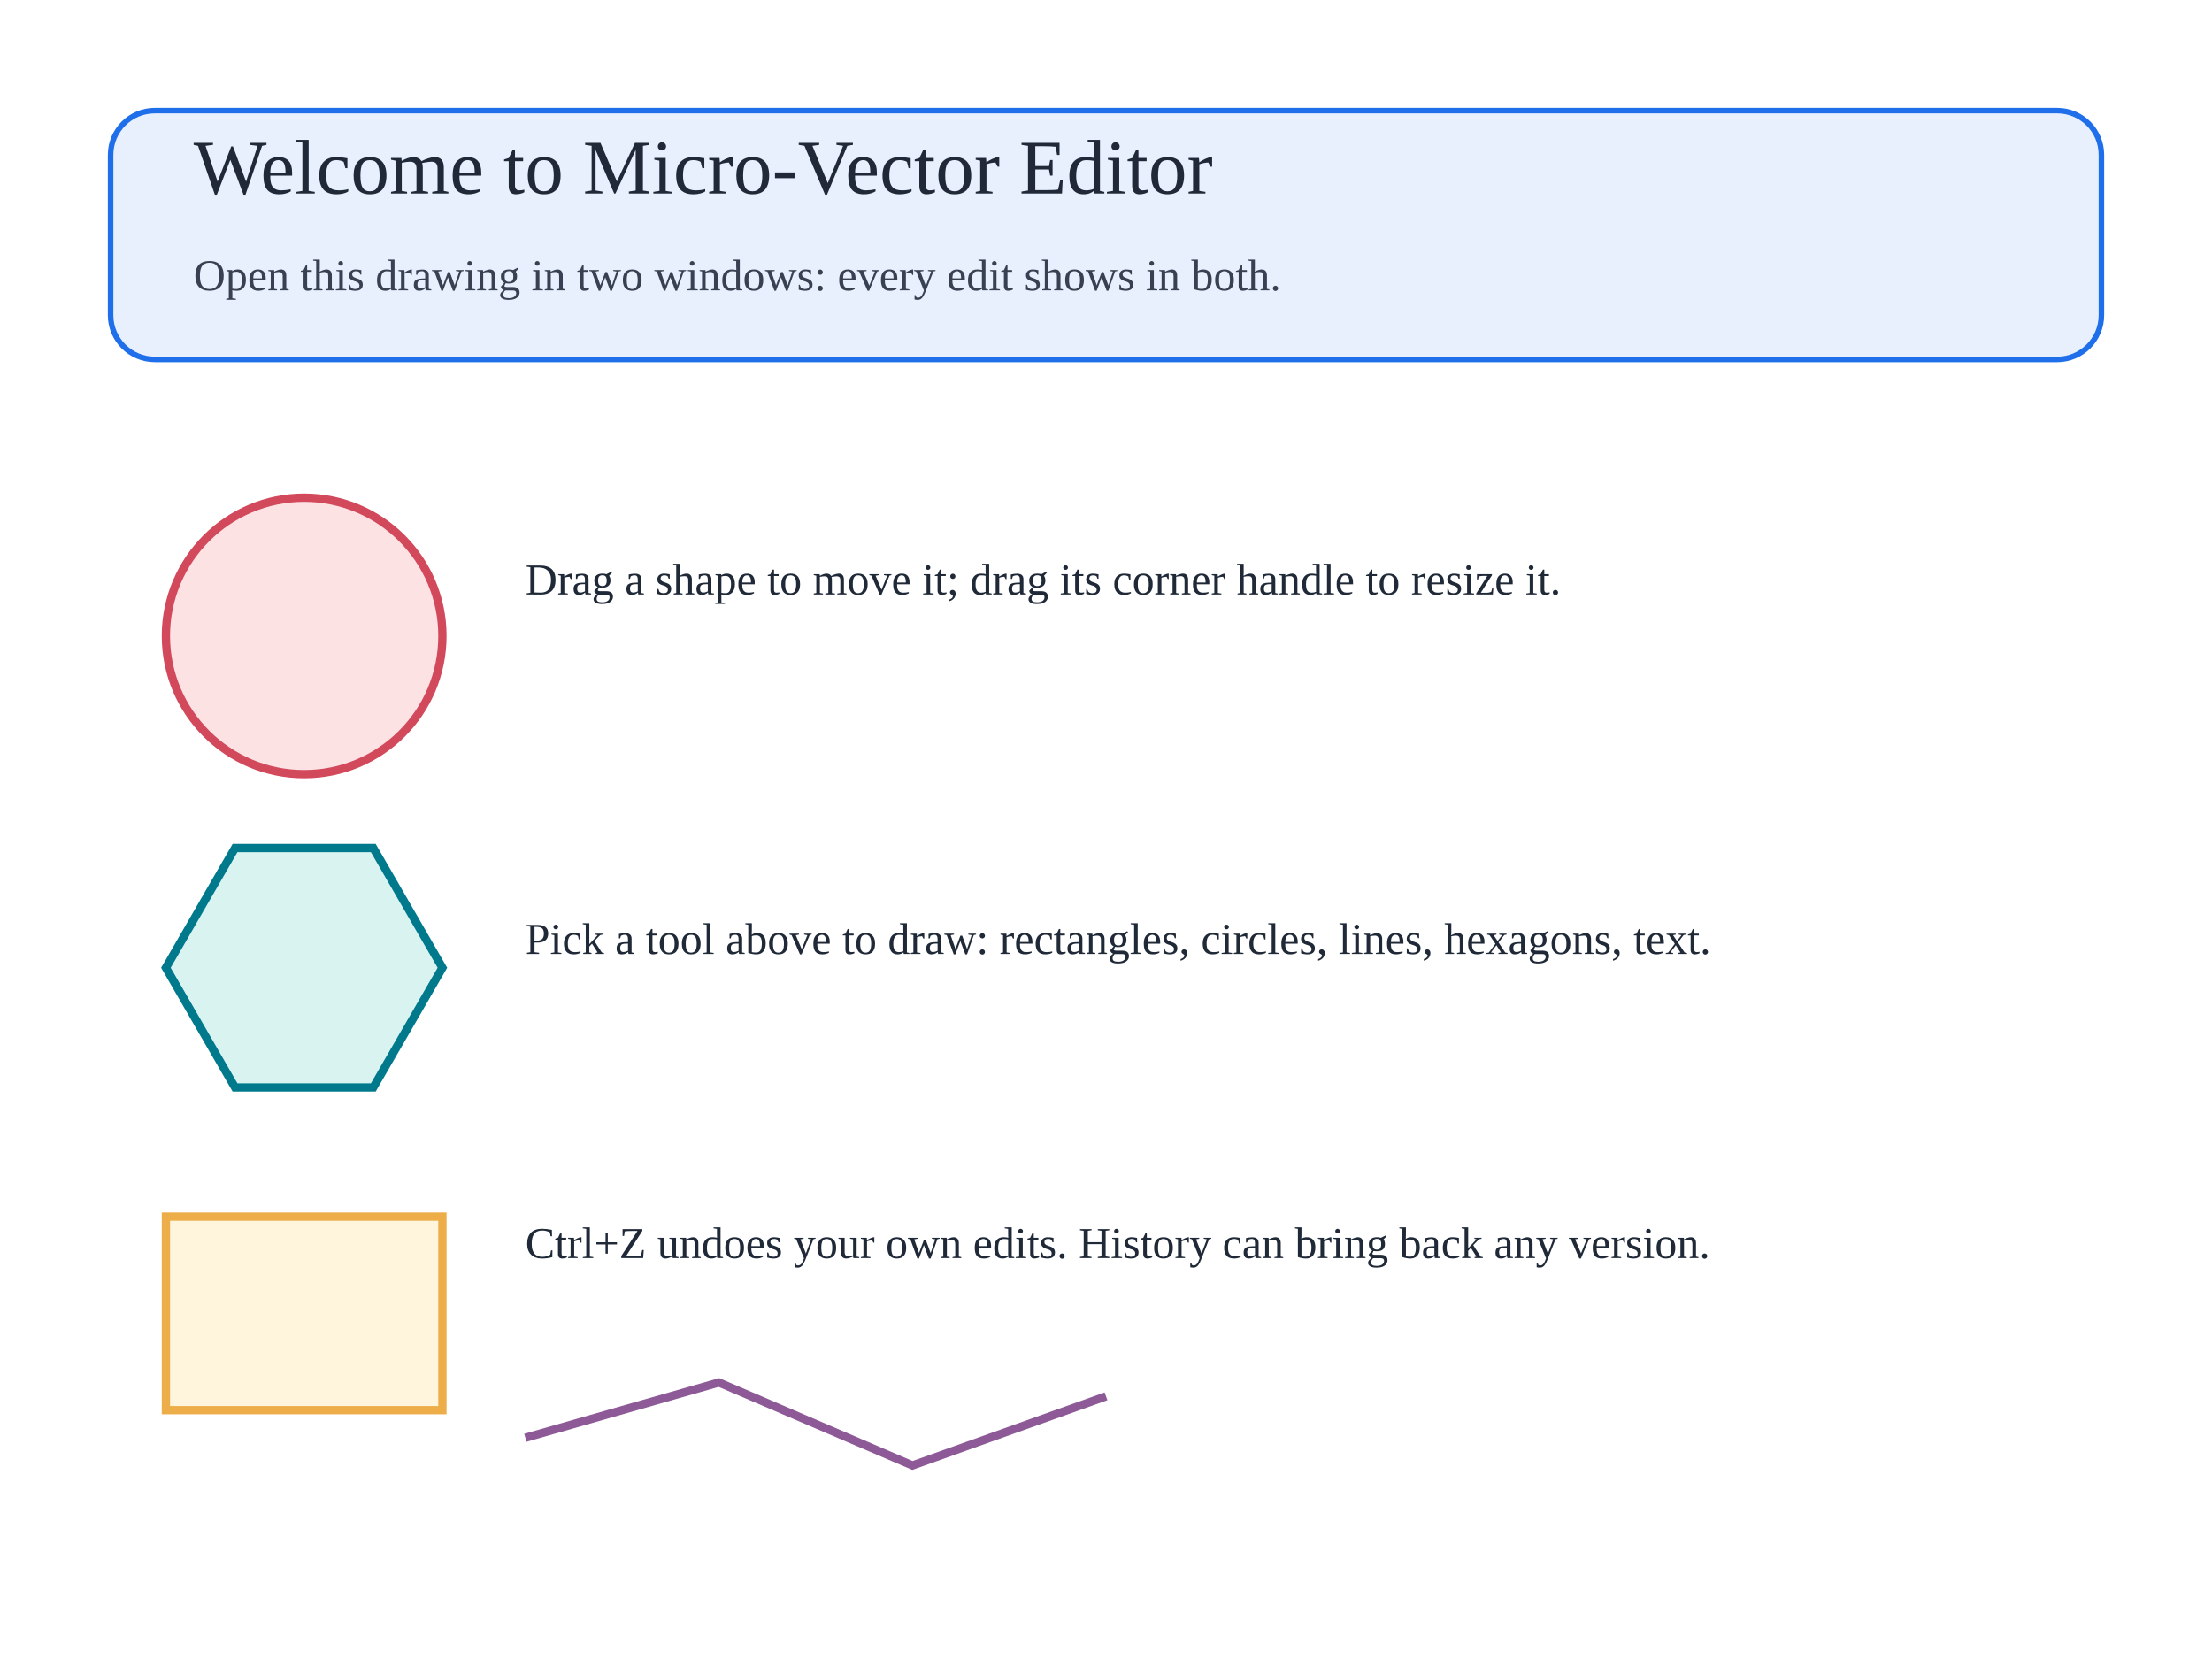
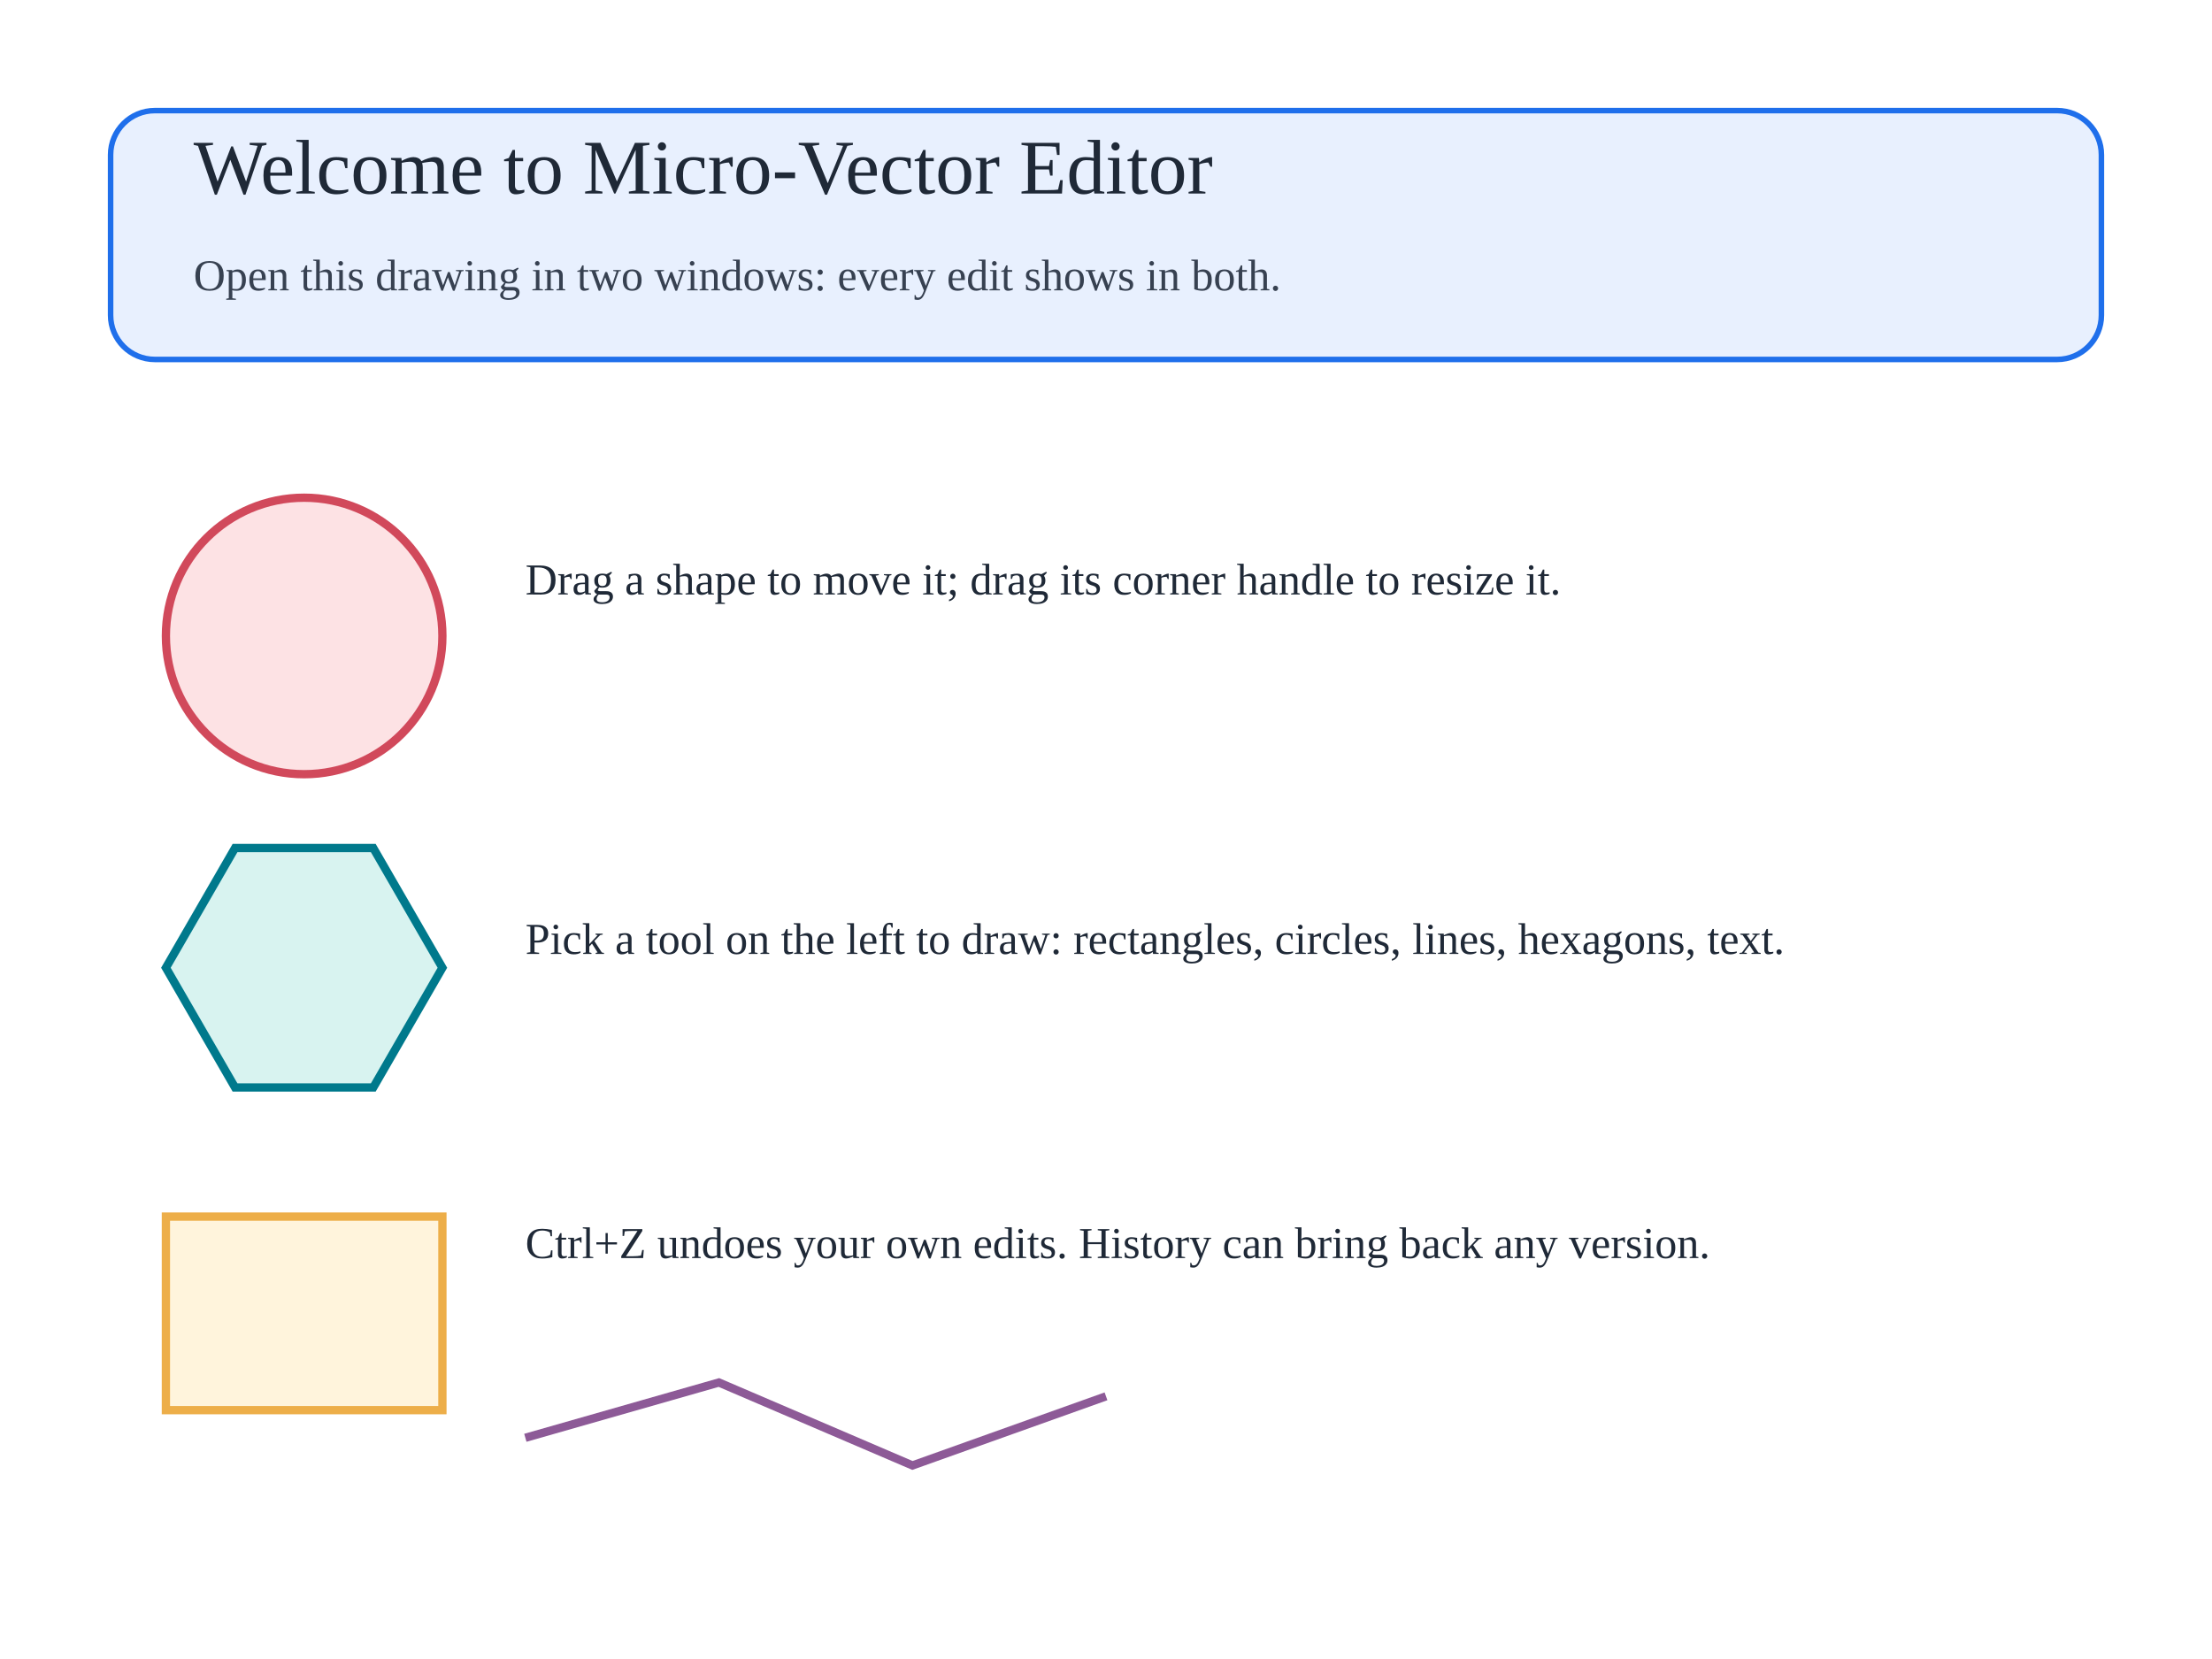
<svg xmlns="http://www.w3.org/2000/svg" width="800" height="600" version="1.1">
  <rect x="40" y="40" width="720" height="90" rx="16" ry="16" stroke="#1f6feb" stroke-width="2" fill="#e8f0fe" />
  <text x="70" y="70" font-size="28" fill="#1f2937" stroke="#1f2937" stroke-width="0">Welcome to Micro-Vector Editor</text>
  <text x="70" y="105" font-size="16" fill="#374151" stroke="#374151" stroke-width="0">Open this drawing in two windows: every edit shows in both.</text>
  <circle cx="110" cy="230" r="50" stroke="#d1495b" stroke-width="3" fill="#fde2e4" />
  <text x="190" y="215" font-size="16" fill="#1f2937" stroke="#1f2937" stroke-width="0">Drag a shape to move it; drag its corner handle to resize it.</text>
  <polygon points="160,350 135,393.3 85,393.3 60,350 85,306.7 135,306.7" stroke="#00798c" stroke-width="3" fill="#d8f3f0" />
-   <text x="190" y="345" font-size="16" fill="#1f2937" stroke="#1f2937" stroke-width="0">Pick a tool above to draw: rectangles, circles, lines, hexagons, text.</text>
+   <text x="190" y="345" font-size="16" fill="#1f2937" stroke="#1f2937" stroke-width="0">Pick a tool on the left to draw: rectangles, circles, lines, hexagons, text.</text>
  <rect x="60" y="440" width="100" height="70" stroke="#edae49" stroke-width="3" fill="#fff4dc" />
  <text x="190" y="455" font-size="16" fill="#1f2937" stroke="#1f2937" stroke-width="0">Ctrl+Z undoes your own edits. History can bring back any version.</text>
  <path d="M 190 520 L 260 500 L 330 530 L 400 505" stroke="#8d5a97" stroke-width="3" fill="none" />
</svg>
